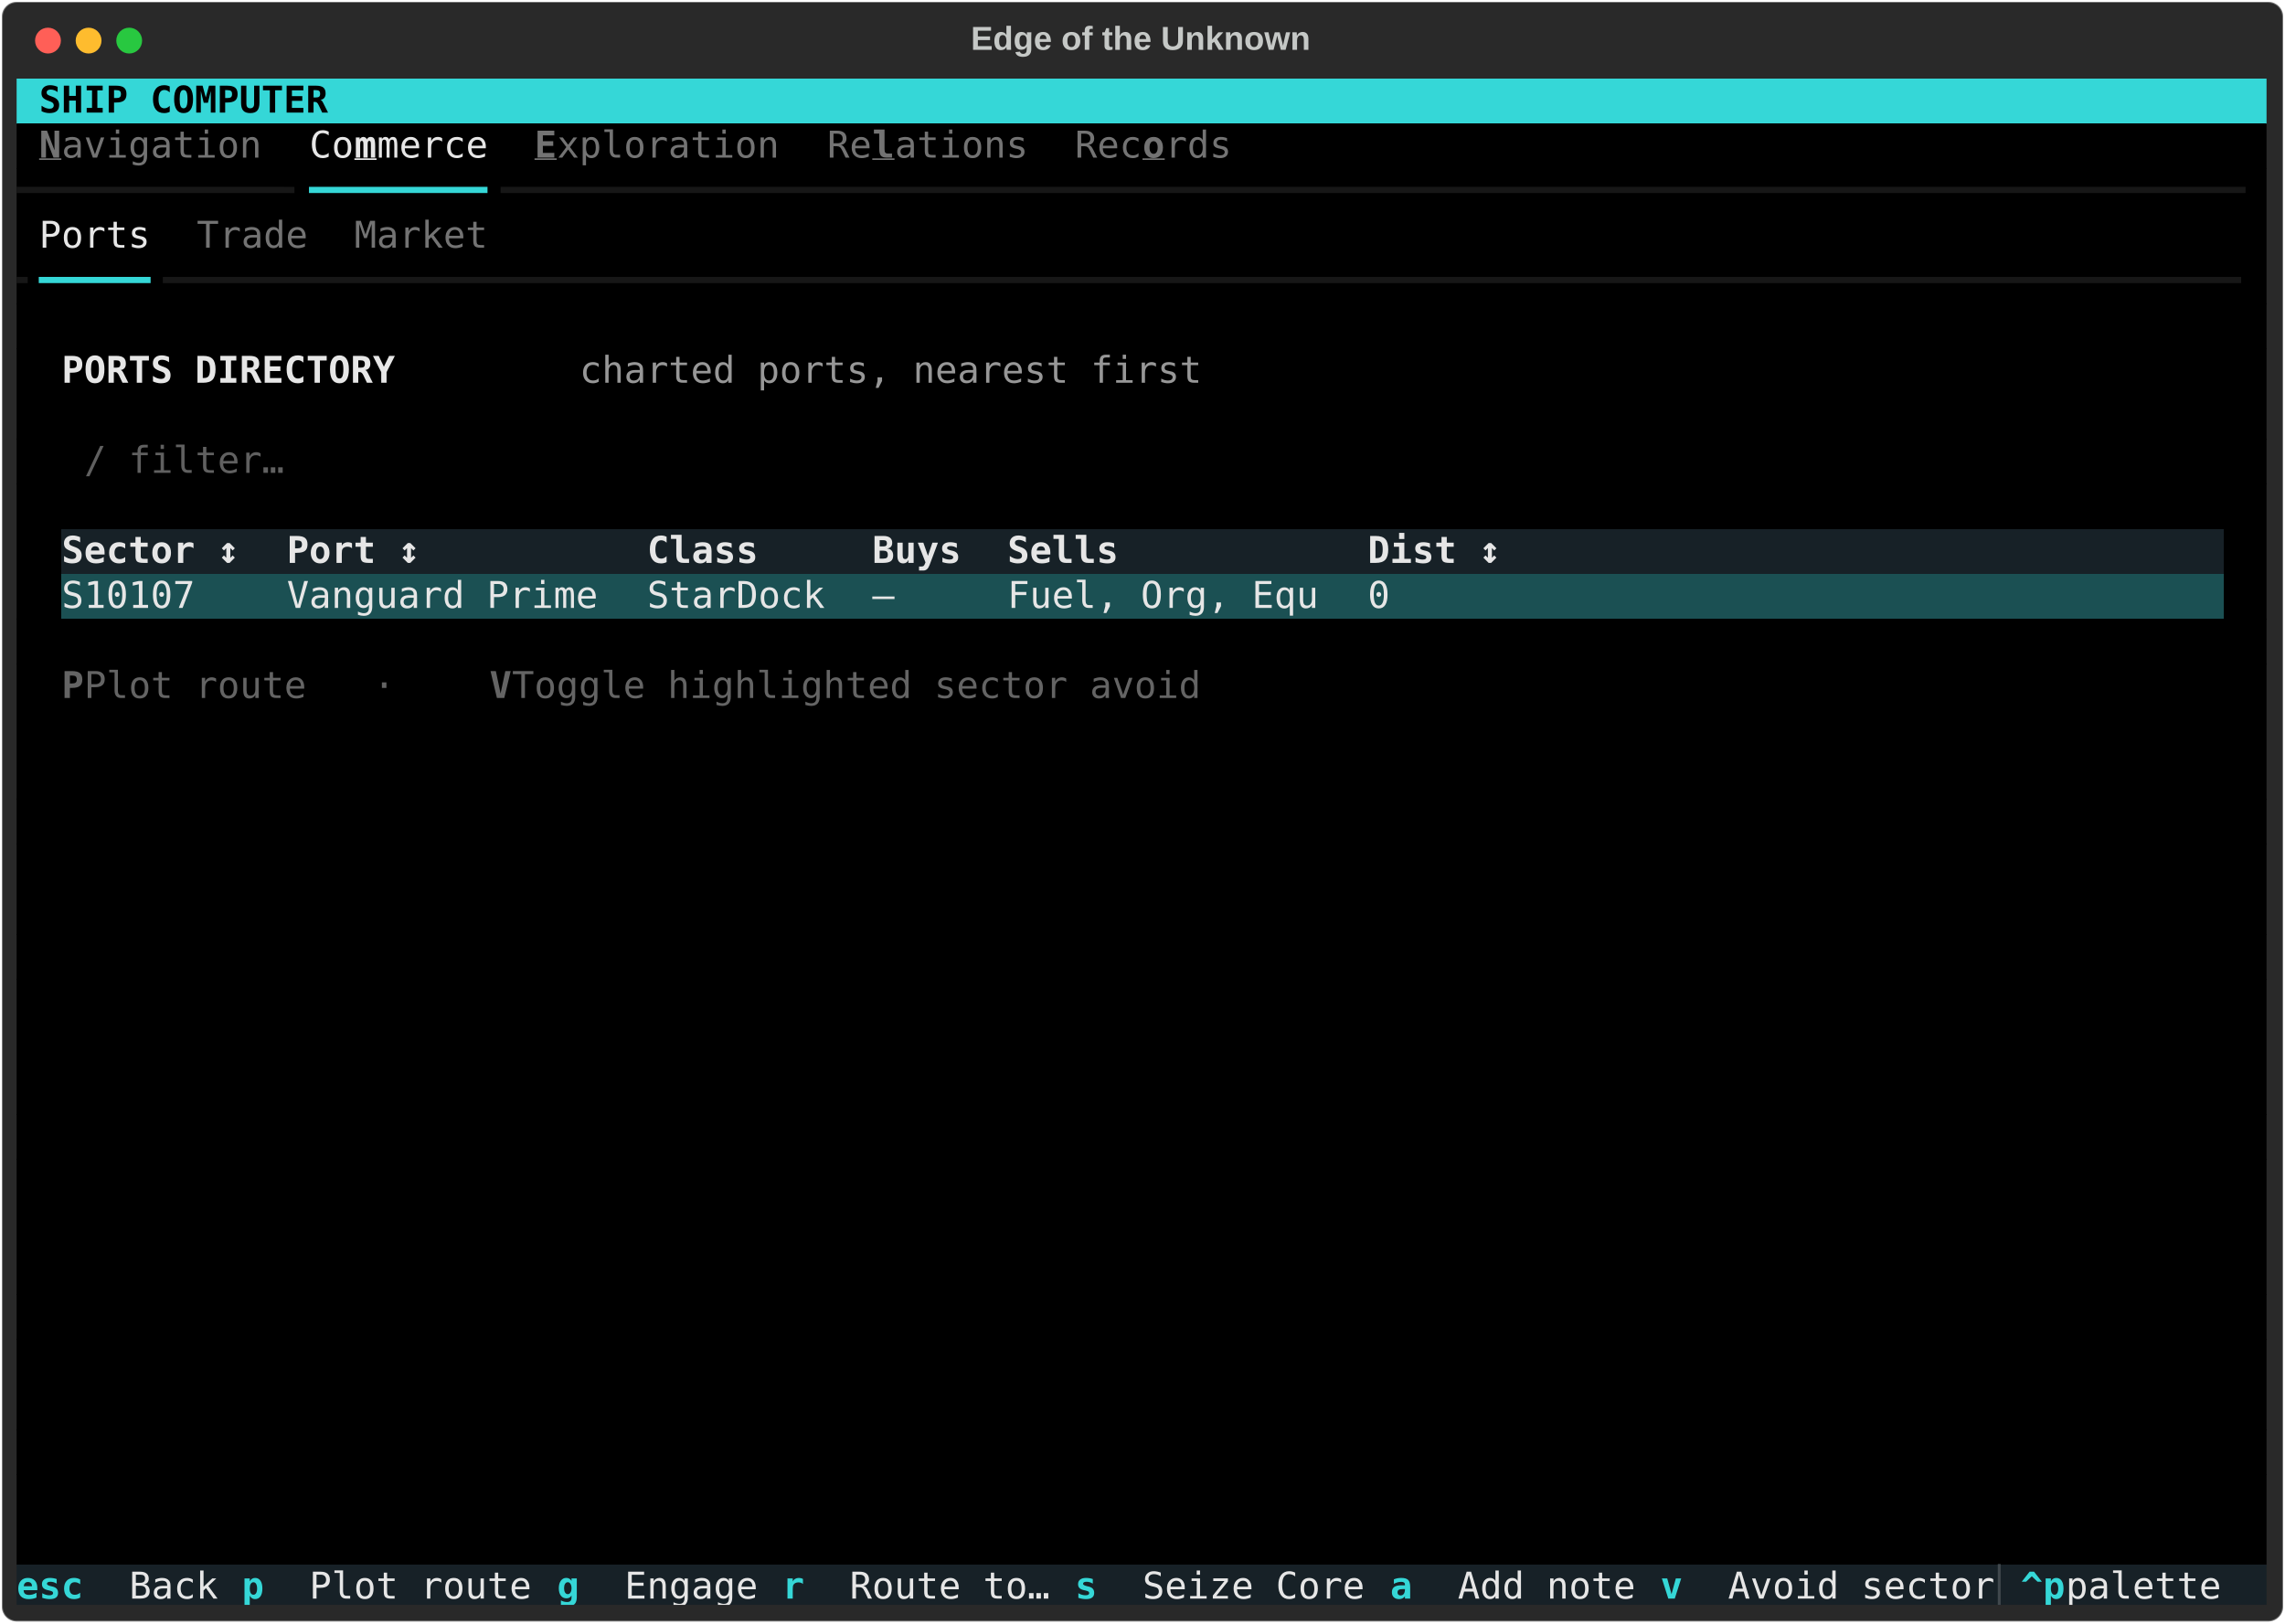
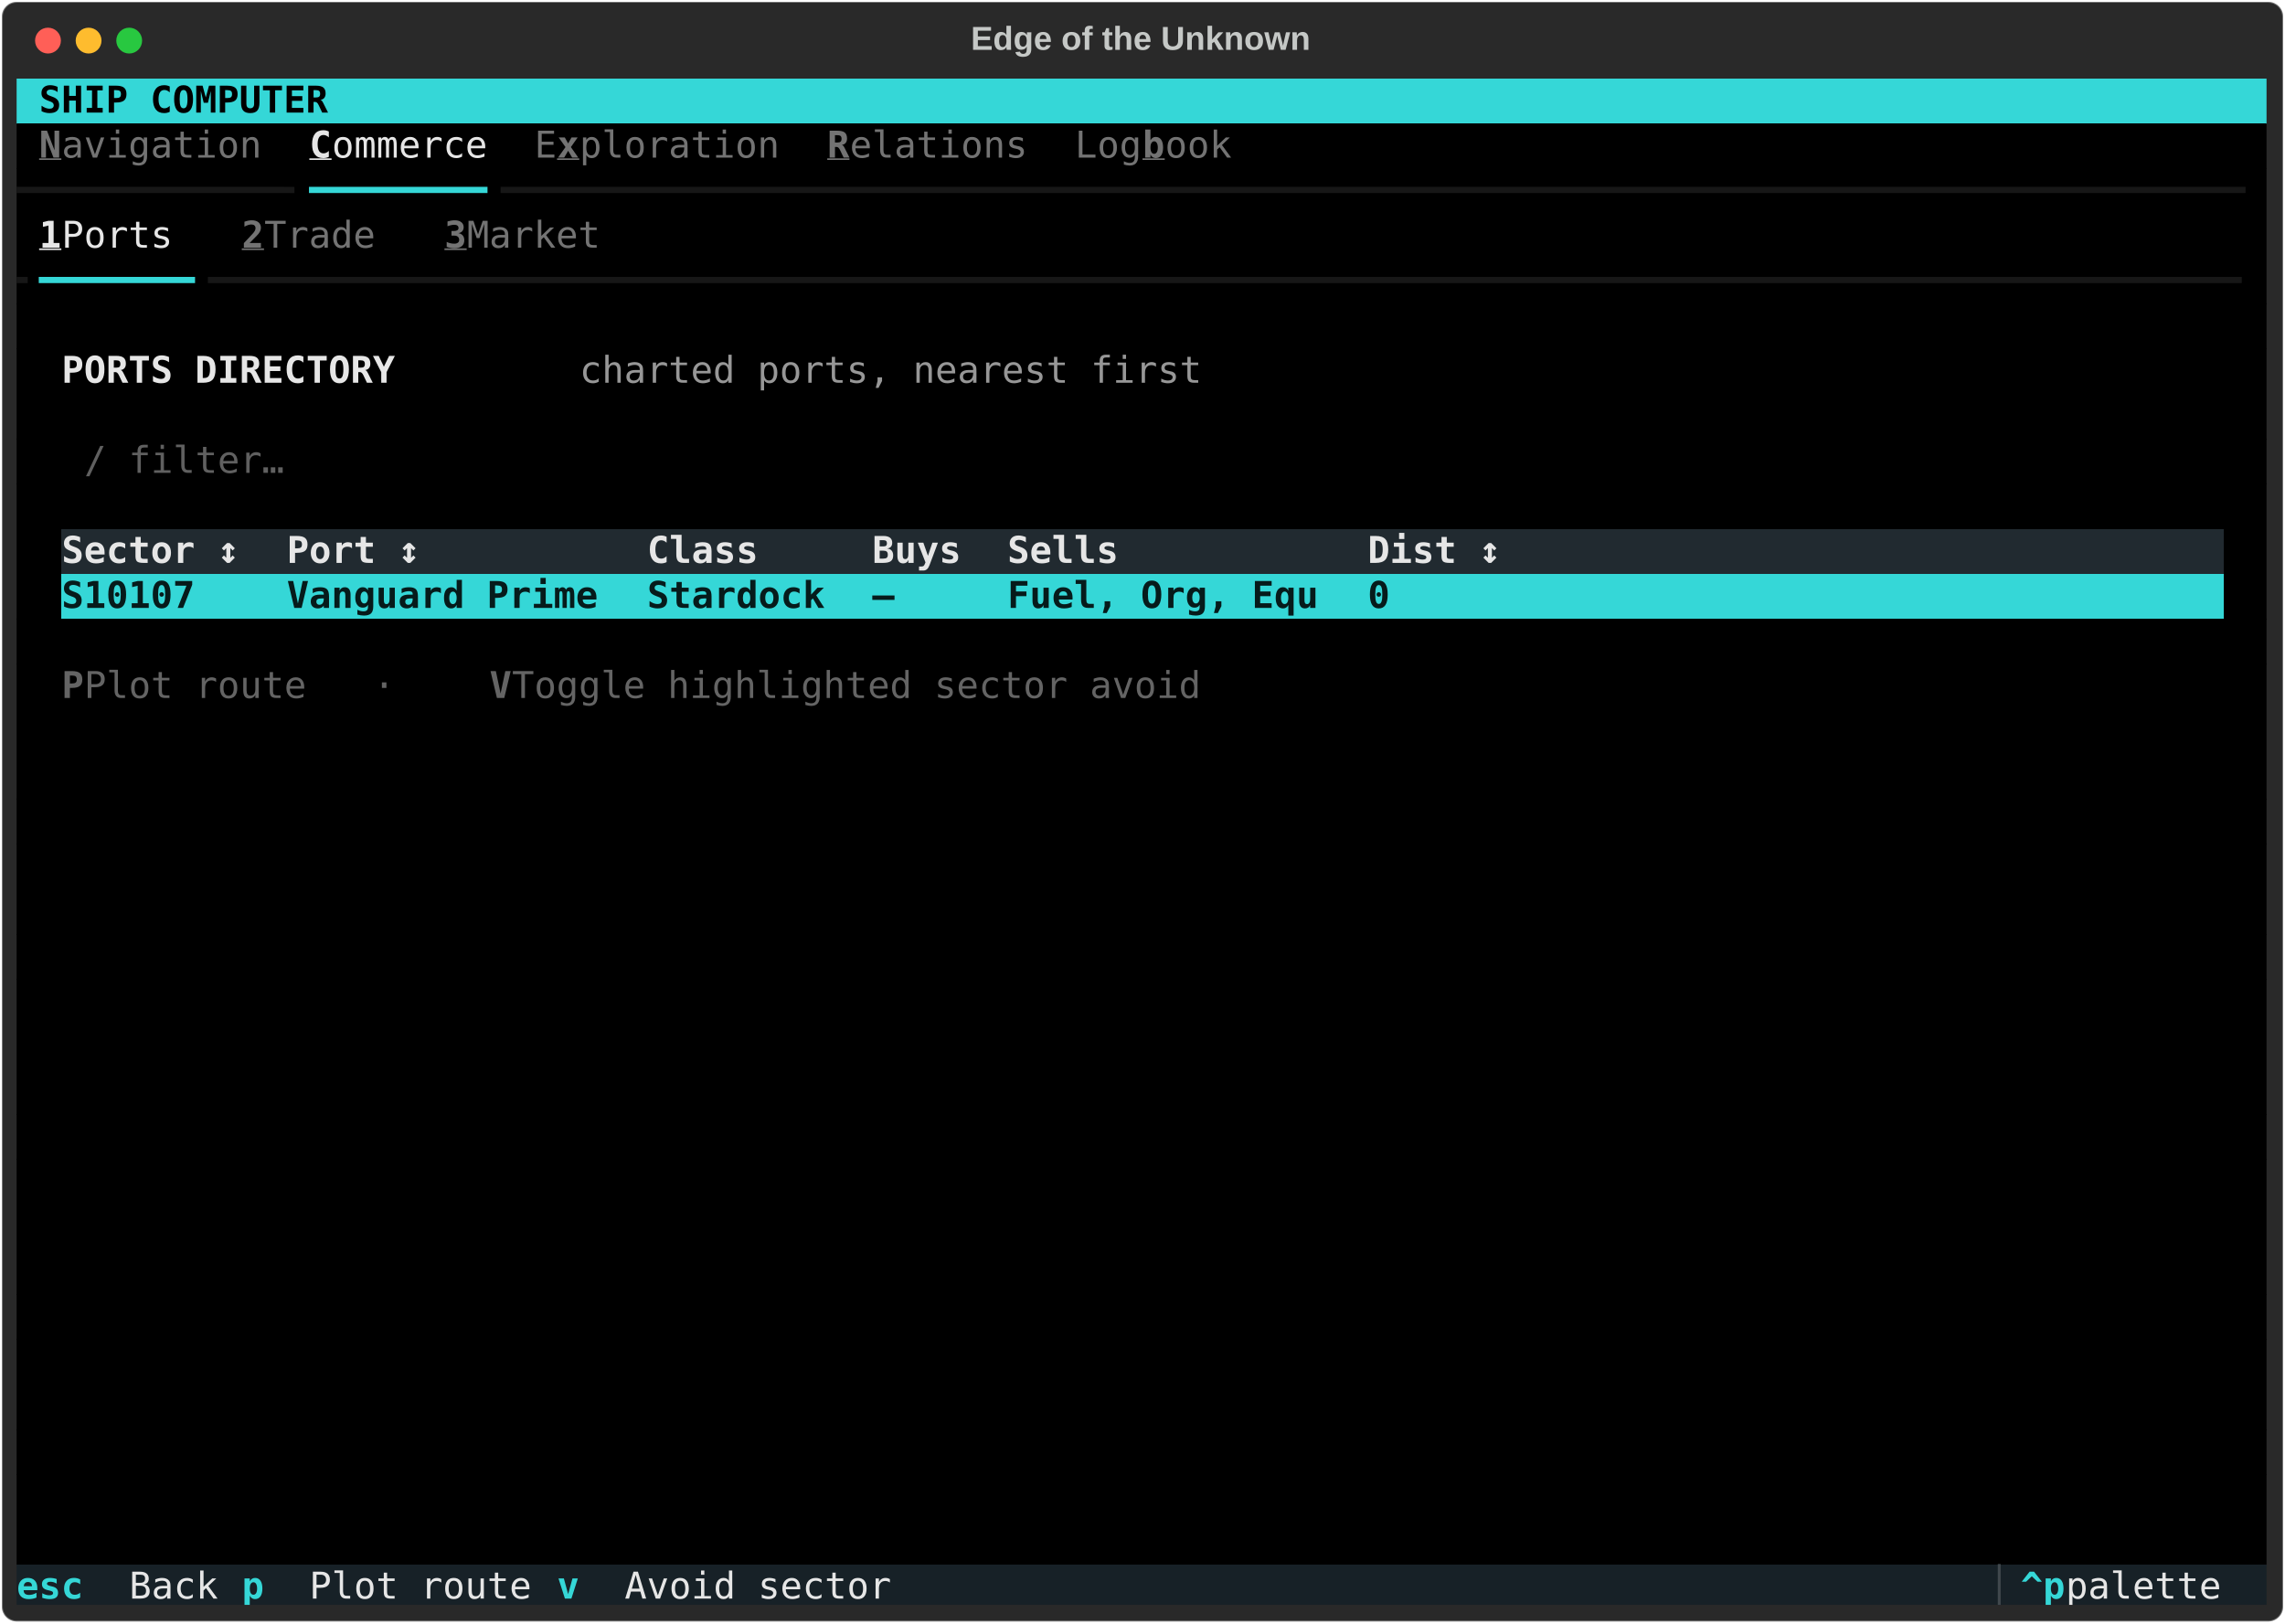
<svg xmlns="http://www.w3.org/2000/svg" class="rich-terminal" viewBox="0 0 1238 879.6">
  <style>

    @font-face {
        font-family: "Fira Code";
        src: local("FiraCode-Regular"),
                url("https://cdnjs.cloudflare.com/ajax/libs/firacode/6.2.0/woff2/FiraCode-Regular.woff2") format("woff2"),
                url("https://cdnjs.cloudflare.com/ajax/libs/firacode/6.2.0/woff/FiraCode-Regular.woff") format("woff");
        font-style: normal;
        font-weight: 400;
    }
    @font-face {
        font-family: "Fira Code";
        src: local("FiraCode-Bold"),
                url("https://cdnjs.cloudflare.com/ajax/libs/firacode/6.2.0/woff2/FiraCode-Bold.woff2") format("woff2"),
                url("https://cdnjs.cloudflare.com/ajax/libs/firacode/6.2.0/woff/FiraCode-Bold.woff") format("woff");
        font-style: bold;
        font-weight: 700;
    }

    .terminal-matrix {
        font-family: Fira Code, monospace;
        font-size: 20px;
        line-height: 24.4px;
        font-variant-east-asian: full-width;
    }

    .terminal-title {
        font-size: 18px;
        font-weight: bold;
        font-family: arial;
    }

    .terminal-r1 { fill: #c5c8c6 }
.terminal-r2 { fill: #000000;font-weight: bold }
.terminal-r3 { fill: #737373;font-weight: bold;text-decoration: underline; }
.terminal-r4 { fill: #737373 }
- .terminal-r5 { fill: #e6e6e6 }
- .terminal-r6 { fill: #e6e6e6;font-weight: bold;text-decoration: underline; }
+ .terminal-r5 { fill: #e6e6e6;font-weight: bold;text-decoration: underline; }
+ .terminal-r6 { fill: #e6e6e6 }
.terminal-r7 { fill: #171717 }
.terminal-r8 { fill: #35d7d7 }
.terminal-r9 { fill: #e6e6e6;font-weight: bold }
.terminal-r10 { fill: #979797 }
.terminal-r11 { fill: #606060 }
.terminal-r12 { fill: #999999 }
- .terminal-r13 { fill: #646464;font-weight: bold }
- .terminal-r14 { fill: #646464 }
- .terminal-r15 { fill: #35d7d7;font-weight: bold }
- .terminal-r16 { fill: #40484d }
+ .terminal-r13 { fill: #061b1b;font-weight: bold }
+ .terminal-r14 { fill: #646464;font-weight: bold }
+ .terminal-r15 { fill: #646464 }
+ .terminal-r16 { fill: #35d7d7;font-weight: bold }
+ .terminal-r17 { fill: #40484d }
    </style>
  <defs>
    <clipPath id="terminal-clip-terminal">
      <rect x="0" y="0" width="1219.0" height="828.6" />
    </clipPath>
    <clipPath id="terminal-line-0">
      <rect x="0" y="1.5" width="1220" height="24.65" />
    </clipPath>
    <clipPath id="terminal-line-1">
      <rect x="0" y="25.9" width="1220" height="24.65" />
    </clipPath>
    <clipPath id="terminal-line-2">
      <rect x="0" y="50.3" width="1220" height="24.65" />
    </clipPath>
    <clipPath id="terminal-line-3">
      <rect x="0" y="74.7" width="1220" height="24.65" />
    </clipPath>
    <clipPath id="terminal-line-4">
      <rect x="0" y="99.1" width="1220" height="24.65" />
    </clipPath>
    <clipPath id="terminal-line-5">
      <rect x="0" y="123.5" width="1220" height="24.65" />
    </clipPath>
    <clipPath id="terminal-line-6">
      <rect x="0" y="147.9" width="1220" height="24.65" />
    </clipPath>
    <clipPath id="terminal-line-7">
      <rect x="0" y="172.3" width="1220" height="24.65" />
    </clipPath>
    <clipPath id="terminal-line-8">
      <rect x="0" y="196.7" width="1220" height="24.65" />
    </clipPath>
    <clipPath id="terminal-line-9">
      <rect x="0" y="221.1" width="1220" height="24.65" />
    </clipPath>
    <clipPath id="terminal-line-10">
      <rect x="0" y="245.5" width="1220" height="24.65" />
    </clipPath>
    <clipPath id="terminal-line-11">
      <rect x="0" y="269.9" width="1220" height="24.65" />
    </clipPath>
    <clipPath id="terminal-line-12">
      <rect x="0" y="294.3" width="1220" height="24.65" />
    </clipPath>
    <clipPath id="terminal-line-13">
      <rect x="0" y="318.7" width="1220" height="24.65" />
    </clipPath>
    <clipPath id="terminal-line-14">
      <rect x="0" y="343.1" width="1220" height="24.65" />
    </clipPath>
    <clipPath id="terminal-line-15">
      <rect x="0" y="367.5" width="1220" height="24.65" />
    </clipPath>
    <clipPath id="terminal-line-16">
      <rect x="0" y="391.9" width="1220" height="24.65" />
    </clipPath>
    <clipPath id="terminal-line-17">
      <rect x="0" y="416.3" width="1220" height="24.65" />
    </clipPath>
    <clipPath id="terminal-line-18">
      <rect x="0" y="440.7" width="1220" height="24.65" />
    </clipPath>
    <clipPath id="terminal-line-19">
      <rect x="0" y="465.1" width="1220" height="24.65" />
    </clipPath>
    <clipPath id="terminal-line-20">
      <rect x="0" y="489.5" width="1220" height="24.65" />
    </clipPath>
    <clipPath id="terminal-line-21">
      <rect x="0" y="513.9" width="1220" height="24.65" />
    </clipPath>
    <clipPath id="terminal-line-22">
      <rect x="0" y="538.3" width="1220" height="24.65" />
    </clipPath>
    <clipPath id="terminal-line-23">
      <rect x="0" y="562.7" width="1220" height="24.65" />
    </clipPath>
    <clipPath id="terminal-line-24">
      <rect x="0" y="587.1" width="1220" height="24.65" />
    </clipPath>
    <clipPath id="terminal-line-25">
      <rect x="0" y="611.5" width="1220" height="24.65" />
    </clipPath>
    <clipPath id="terminal-line-26">
      <rect x="0" y="635.9" width="1220" height="24.65" />
    </clipPath>
    <clipPath id="terminal-line-27">
      <rect x="0" y="660.3" width="1220" height="24.65" />
    </clipPath>
    <clipPath id="terminal-line-28">
      <rect x="0" y="684.7" width="1220" height="24.65" />
    </clipPath>
    <clipPath id="terminal-line-29">
      <rect x="0" y="709.1" width="1220" height="24.65" />
    </clipPath>
    <clipPath id="terminal-line-30">
      <rect x="0" y="733.5" width="1220" height="24.65" />
    </clipPath>
    <clipPath id="terminal-line-31">
      <rect x="0" y="757.9" width="1220" height="24.65" />
    </clipPath>
    <clipPath id="terminal-line-32">
      <rect x="0" y="782.3" width="1220" height="24.65" />
    </clipPath>
  </defs>
  <rect fill="#292929" stroke="rgba(255,255,255,0.35)" stroke-width="1" x="1" y="1" width="1236" height="877.6" rx="8" />
  <text class="terminal-title" fill="#c5c8c6" text-anchor="middle" x="618" y="27">Edge of the Unknown</text>
  <g transform="translate(26,22)">
    <circle cx="0" cy="0" r="7" fill="#ff5f57" />
    <circle cx="22" cy="0" r="7" fill="#febc2e" />
    <circle cx="44" cy="0" r="7" fill="#28c840" />
  </g>
  <g transform="translate(9, 41)" clip-path="url(#terminal-clip-terminal)">
    <rect fill="#35d7d7" x="0" y="1.5" width="12.2" height="24.65" shape-rendering="crispEdges" />
    <rect fill="#35d7d7" x="12.2" y="1.5" width="158.6" height="24.65" shape-rendering="crispEdges" />
    <rect fill="#35d7d7" x="170.8" y="1.5" width="1049.2" height="24.65" shape-rendering="crispEdges" />
    <rect fill="#000000" x="0" y="25.9" width="12.2" height="24.65" shape-rendering="crispEdges" />
    <rect fill="#000000" x="12.2" y="25.9" width="12.2" height="24.65" shape-rendering="crispEdges" />
    <rect fill="#000000" x="24.4" y="25.9" width="109.8" height="24.65" shape-rendering="crispEdges" />
    <rect fill="#000000" x="134.2" y="25.9" width="24.4" height="24.65" shape-rendering="crispEdges" />
-     <rect fill="#000000" x="158.6" y="25.9" width="24.4" height="24.65" shape-rendering="crispEdges" />
-     <rect fill="#000000" x="183" y="25.9" width="12.2" height="24.65" shape-rendering="crispEdges" />
-     <rect fill="#000000" x="195.2" y="25.9" width="61" height="24.65" shape-rendering="crispEdges" />
+     <rect fill="#000000" x="158.6" y="25.9" width="12.2" height="24.65" shape-rendering="crispEdges" />
+     <rect fill="#000000" x="170.8" y="25.9" width="85.4" height="24.65" shape-rendering="crispEdges" />
    <rect fill="#000000" x="256.2" y="25.9" width="24.4" height="24.65" shape-rendering="crispEdges" />
    <rect fill="#000000" x="280.6" y="25.9" width="12.2" height="24.65" shape-rendering="crispEdges" />
-     <rect fill="#000000" x="292.8" y="25.9" width="122" height="24.65" shape-rendering="crispEdges" />
+     <rect fill="#000000" x="292.8" y="25.9" width="12.2" height="24.65" shape-rendering="crispEdges" />
+     <rect fill="#000000" x="305" y="25.9" width="109.8" height="24.65" shape-rendering="crispEdges" />
    <rect fill="#000000" x="414.8" y="25.9" width="24.4" height="24.65" shape-rendering="crispEdges" />
-     <rect fill="#000000" x="439.2" y="25.9" width="24.4" height="24.65" shape-rendering="crispEdges" />
-     <rect fill="#000000" x="463.6" y="25.9" width="12.2" height="24.65" shape-rendering="crispEdges" />
-     <rect fill="#000000" x="475.8" y="25.9" width="73.2" height="24.65" shape-rendering="crispEdges" />
+     <rect fill="#000000" x="439.2" y="25.9" width="12.2" height="24.65" shape-rendering="crispEdges" />
+     <rect fill="#000000" x="451.4" y="25.9" width="97.6" height="24.65" shape-rendering="crispEdges" />
    <rect fill="#000000" x="549" y="25.9" width="24.4" height="24.65" shape-rendering="crispEdges" />
    <rect fill="#000000" x="573.4" y="25.9" width="36.6" height="24.65" shape-rendering="crispEdges" />
    <rect fill="#000000" x="610" y="25.9" width="12.2" height="24.65" shape-rendering="crispEdges" />
    <rect fill="#000000" x="622.2" y="25.9" width="36.6" height="24.65" shape-rendering="crispEdges" />
    <rect fill="#000000" x="658.8" y="25.9" width="561.2" height="24.65" shape-rendering="crispEdges" />
    <rect fill="#000000" x="0" y="50.3" width="158.6" height="24.65" shape-rendering="crispEdges" />
    <rect fill="#000000" x="158.6" y="50.3" width="97.6" height="24.65" shape-rendering="crispEdges" />
    <rect fill="#000000" x="256.2" y="50.3" width="963.8" height="24.65" shape-rendering="crispEdges" />
    <rect fill="#000000" x="0" y="74.7" width="12.2" height="24.65" shape-rendering="crispEdges" />
-     <rect fill="#000000" x="12.2" y="74.7" width="61" height="24.65" shape-rendering="crispEdges" />
-     <rect fill="#000000" x="73.2" y="74.7" width="24.4" height="24.65" shape-rendering="crispEdges" />
-     <rect fill="#000000" x="97.6" y="74.7" width="61" height="24.65" shape-rendering="crispEdges" />
-     <rect fill="#000000" x="158.6" y="74.7" width="24.4" height="24.65" shape-rendering="crispEdges" />
-     <rect fill="#000000" x="183" y="74.7" width="73.2" height="24.65" shape-rendering="crispEdges" />
-     <rect fill="#000000" x="256.2" y="74.7" width="963.8" height="24.65" shape-rendering="crispEdges" />
+     <rect fill="#000000" x="12.2" y="74.7" width="12.2" height="24.65" shape-rendering="crispEdges" />
+     <rect fill="#000000" x="24.4" y="74.7" width="73.2" height="24.65" shape-rendering="crispEdges" />
+     <rect fill="#000000" x="97.6" y="74.7" width="24.4" height="24.65" shape-rendering="crispEdges" />
+     <rect fill="#000000" x="122" y="74.7" width="12.2" height="24.65" shape-rendering="crispEdges" />
+     <rect fill="#000000" x="134.2" y="74.7" width="73.2" height="24.65" shape-rendering="crispEdges" />
+     <rect fill="#000000" x="207.4" y="74.7" width="24.4" height="24.65" shape-rendering="crispEdges" />
+     <rect fill="#000000" x="231.8" y="74.7" width="12.2" height="24.65" shape-rendering="crispEdges" />
+     <rect fill="#000000" x="244" y="74.7" width="85.4" height="24.65" shape-rendering="crispEdges" />
+     <rect fill="#000000" x="329.4" y="74.7" width="890.6" height="24.65" shape-rendering="crispEdges" />
    <rect fill="#000000" x="0" y="99.1" width="12.2" height="24.65" shape-rendering="crispEdges" />
-     <rect fill="#000000" x="12.2" y="99.1" width="61" height="24.65" shape-rendering="crispEdges" />
-     <rect fill="#000000" x="73.2" y="99.1" width="1146.8" height="24.65" shape-rendering="crispEdges" />
+     <rect fill="#000000" x="12.2" y="99.1" width="85.4" height="24.65" shape-rendering="crispEdges" />
+     <rect fill="#000000" x="97.6" y="99.1" width="1122.4" height="24.65" shape-rendering="crispEdges" />
    <rect fill="#000000" x="0" y="123.5" width="1220" height="24.65" shape-rendering="crispEdges" />
    <rect fill="#000000" x="0" y="147.9" width="24.4" height="24.65" shape-rendering="crispEdges" />
    <rect fill="#000000" x="24.4" y="147.9" width="183" height="24.65" shape-rendering="crispEdges" />
    <rect fill="#000000" x="207.4" y="147.9" width="97.6" height="24.65" shape-rendering="crispEdges" />
    <rect fill="#000000" x="305" y="147.9" width="341.6" height="24.65" shape-rendering="crispEdges" />
    <rect fill="#000000" x="646.6" y="147.9" width="573.4" height="24.65" shape-rendering="crispEdges" />
    <rect fill="#000000" x="0" y="172.3" width="1220" height="24.65" shape-rendering="crispEdges" />
    <rect fill="#000000" x="0" y="196.7" width="36.6" height="24.65" shape-rendering="crispEdges" />
    <rect fill="#000000" x="36.6" y="196.7" width="109.8" height="24.65" shape-rendering="crispEdges" />
    <rect fill="#000000" x="146.4" y="196.7" width="1037" height="24.65" shape-rendering="crispEdges" />
    <rect fill="#000000" x="1183.4" y="196.7" width="36.6" height="24.65" shape-rendering="crispEdges" />
    <rect fill="#000000" x="0" y="221.1" width="1220" height="24.65" shape-rendering="crispEdges" />
    <rect fill="#000000" x="0" y="245.5" width="24.4" height="24.65" shape-rendering="crispEdges" />
-     <rect fill="#172127" x="24.4" y="245.5" width="122" height="24.65" shape-rendering="crispEdges" />
-     <rect fill="#172127" x="146.4" y="245.5" width="195.2" height="24.65" shape-rendering="crispEdges" />
-     <rect fill="#172127" x="341.6" y="245.5" width="122" height="24.65" shape-rendering="crispEdges" />
-     <rect fill="#172127" x="463.6" y="245.5" width="73.2" height="24.65" shape-rendering="crispEdges" />
-     <rect fill="#172127" x="536.8" y="245.5" width="195.2" height="24.65" shape-rendering="crispEdges" />
-     <rect fill="#172127" x="732" y="245.5" width="97.6" height="24.65" shape-rendering="crispEdges" />
-     <rect fill="#172127" x="829.6" y="245.5" width="366" height="24.65" shape-rendering="crispEdges" />
+     <rect fill="#212a30" x="24.4" y="245.5" width="122" height="24.65" shape-rendering="crispEdges" />
+     <rect fill="#212a30" x="146.4" y="245.5" width="195.2" height="24.65" shape-rendering="crispEdges" />
+     <rect fill="#212a30" x="341.6" y="245.5" width="122" height="24.65" shape-rendering="crispEdges" />
+     <rect fill="#212a30" x="463.6" y="245.5" width="73.2" height="24.65" shape-rendering="crispEdges" />
+     <rect fill="#212a30" x="536.8" y="245.5" width="195.2" height="24.65" shape-rendering="crispEdges" />
+     <rect fill="#212a30" x="732" y="245.5" width="97.6" height="24.65" shape-rendering="crispEdges" />
+     <rect fill="#212a30" x="829.6" y="245.5" width="366" height="24.65" shape-rendering="crispEdges" />
    <rect fill="#000000" x="1195.6" y="245.5" width="24.4" height="24.65" shape-rendering="crispEdges" />
    <rect fill="#000000" x="0" y="269.9" width="24.4" height="24.65" shape-rendering="crispEdges" />
-     <rect fill="#1b5053" x="24.4" y="269.9" width="122" height="24.65" shape-rendering="crispEdges" />
-     <rect fill="#1b5053" x="146.4" y="269.9" width="195.2" height="24.65" shape-rendering="crispEdges" />
-     <rect fill="#1b5053" x="341.6" y="269.9" width="122" height="24.65" shape-rendering="crispEdges" />
-     <rect fill="#1b5053" x="463.6" y="269.9" width="73.2" height="24.65" shape-rendering="crispEdges" />
-     <rect fill="#1b5053" x="536.8" y="269.9" width="195.2" height="24.65" shape-rendering="crispEdges" />
-     <rect fill="#1b5053" x="732" y="269.9" width="97.6" height="24.65" shape-rendering="crispEdges" />
-     <rect fill="#1b5053" x="829.6" y="269.9" width="366" height="24.65" shape-rendering="crispEdges" />
+     <rect fill="#35d7d7" x="24.4" y="269.9" width="122" height="24.65" shape-rendering="crispEdges" />
+     <rect fill="#35d7d7" x="146.4" y="269.9" width="195.2" height="24.65" shape-rendering="crispEdges" />
+     <rect fill="#35d7d7" x="341.6" y="269.9" width="122" height="24.65" shape-rendering="crispEdges" />
+     <rect fill="#35d7d7" x="463.6" y="269.9" width="73.2" height="24.65" shape-rendering="crispEdges" />
+     <rect fill="#35d7d7" x="536.8" y="269.9" width="195.2" height="24.65" shape-rendering="crispEdges" />
+     <rect fill="#35d7d7" x="732" y="269.9" width="97.6" height="24.65" shape-rendering="crispEdges" />
+     <rect fill="#35d7d7" x="829.6" y="269.9" width="366" height="24.65" shape-rendering="crispEdges" />
    <rect fill="#000000" x="1195.6" y="269.9" width="24.4" height="24.65" shape-rendering="crispEdges" />
    <rect fill="#000000" x="0" y="294.3" width="1220" height="24.65" shape-rendering="crispEdges" />
    <rect fill="#000000" x="0" y="318.7" width="24.4" height="24.65" shape-rendering="crispEdges" />
    <rect fill="#000000" x="24.4" y="318.7" width="12.2" height="24.65" shape-rendering="crispEdges" />
    <rect fill="#000000" x="36.6" y="318.7" width="219.6" height="24.65" shape-rendering="crispEdges" />
    <rect fill="#000000" x="256.2" y="318.7" width="12.2" height="24.65" shape-rendering="crispEdges" />
    <rect fill="#000000" x="268.4" y="318.7" width="390.4" height="24.65" shape-rendering="crispEdges" />
    <rect fill="#000000" x="658.8" y="318.7" width="561.2" height="24.65" shape-rendering="crispEdges" />
    <rect fill="#000000" x="0" y="343.1" width="1220" height="24.65" shape-rendering="crispEdges" />
    <rect fill="#000000" x="0" y="367.5" width="1220" height="24.65" shape-rendering="crispEdges" />
    <rect fill="#000000" x="0" y="391.9" width="1220" height="24.65" shape-rendering="crispEdges" />
    <rect fill="#000000" x="0" y="416.3" width="1220" height="24.65" shape-rendering="crispEdges" />
    <rect fill="#000000" x="0" y="440.7" width="1220" height="24.65" shape-rendering="crispEdges" />
    <rect fill="#000000" x="0" y="465.1" width="1220" height="24.65" shape-rendering="crispEdges" />
    <rect fill="#000000" x="0" y="489.5" width="1220" height="24.65" shape-rendering="crispEdges" />
    <rect fill="#000000" x="0" y="513.9" width="1220" height="24.65" shape-rendering="crispEdges" />
    <rect fill="#000000" x="0" y="538.3" width="1220" height="24.65" shape-rendering="crispEdges" />
    <rect fill="#000000" x="0" y="562.7" width="1220" height="24.65" shape-rendering="crispEdges" />
    <rect fill="#000000" x="0" y="587.1" width="1220" height="24.65" shape-rendering="crispEdges" />
    <rect fill="#000000" x="0" y="611.5" width="1220" height="24.65" shape-rendering="crispEdges" />
    <rect fill="#000000" x="0" y="635.9" width="1220" height="24.65" shape-rendering="crispEdges" />
    <rect fill="#000000" x="0" y="660.3" width="1220" height="24.65" shape-rendering="crispEdges" />
    <rect fill="#000000" x="0" y="684.7" width="1220" height="24.65" shape-rendering="crispEdges" />
    <rect fill="#000000" x="0" y="709.1" width="1220" height="24.65" shape-rendering="crispEdges" />
    <rect fill="#000000" x="0" y="733.5" width="1220" height="24.65" shape-rendering="crispEdges" />
    <rect fill="#000000" x="0" y="757.9" width="1220" height="24.65" shape-rendering="crispEdges" />
    <rect fill="#000000" x="0" y="782.3" width="1220" height="24.65" shape-rendering="crispEdges" />
    <rect fill="#172127" x="0" y="806.7" width="61" height="24.65" shape-rendering="crispEdges" />
    <rect fill="#172127" x="61" y="806.7" width="61" height="24.65" shape-rendering="crispEdges" />
    <rect fill="#172127" x="122" y="806.7" width="36.6" height="24.65" shape-rendering="crispEdges" />
    <rect fill="#172127" x="158.6" y="806.7" width="134.2" height="24.65" shape-rendering="crispEdges" />
    <rect fill="#172127" x="292.8" y="806.7" width="36.6" height="24.65" shape-rendering="crispEdges" />
-     <rect fill="#172127" x="329.4" y="806.7" width="85.4" height="24.65" shape-rendering="crispEdges" />
-     <rect fill="#172127" x="414.8" y="806.7" width="36.6" height="24.65" shape-rendering="crispEdges" />
-     <rect fill="#172127" x="451.4" y="806.7" width="122" height="24.65" shape-rendering="crispEdges" />
-     <rect fill="#172127" x="573.4" y="806.7" width="36.6" height="24.65" shape-rendering="crispEdges" />
-     <rect fill="#172127" x="610" y="806.7" width="134.2" height="24.65" shape-rendering="crispEdges" />
-     <rect fill="#172127" x="744.2" y="806.7" width="36.6" height="24.65" shape-rendering="crispEdges" />
-     <rect fill="#172127" x="780.8" y="806.7" width="109.8" height="24.65" shape-rendering="crispEdges" />
-     <rect fill="#172127" x="890.6" y="806.7" width="36.6" height="24.65" shape-rendering="crispEdges" />
-     <rect fill="#172127" x="927.2" y="806.7" width="146.4" height="24.65" shape-rendering="crispEdges" />
+     <rect fill="#172127" x="329.4" y="806.7" width="158.6" height="24.65" shape-rendering="crispEdges" />
+     <rect fill="#172127" x="488" y="806.7" width="585.6" height="24.65" shape-rendering="crispEdges" />
    <rect fill="#172127" x="1073.6" y="806.7" width="12.2" height="24.65" shape-rendering="crispEdges" />
    <rect fill="#172127" x="1085.8" y="806.7" width="24.4" height="24.65" shape-rendering="crispEdges" />
    <rect fill="#172127" x="1110.2" y="806.7" width="97.6" height="24.65" shape-rendering="crispEdges" />
    <rect fill="#172127" x="1207.8" y="806.7" width="12.2" height="24.65" shape-rendering="crispEdges" />
    <g class="terminal-matrix">
      <text class="terminal-r2" x="12.2" y="20" textLength="158.6" clip-path="url(#terminal-line-0)">SHIP COMPUTER</text>
      <text class="terminal-r1" x="1220" y="20" textLength="12.2" clip-path="url(#terminal-line-0)">
</text>
      <text class="terminal-r3" x="12.2" y="44.4" textLength="12.2" clip-path="url(#terminal-line-1)">N</text>
      <text class="terminal-r4" x="24.4" y="44.4" textLength="109.8" clip-path="url(#terminal-line-1)">avigation</text>
-       <text class="terminal-r5" x="158.6" y="44.4" textLength="24.4" clip-path="url(#terminal-line-1)">Co</text>
-       <text class="terminal-r6" x="183" y="44.4" textLength="12.2" clip-path="url(#terminal-line-1)">m</text>
-       <text class="terminal-r5" x="195.2" y="44.4" textLength="61" clip-path="url(#terminal-line-1)">merce</text>
-       <text class="terminal-r3" x="280.6" y="44.4" textLength="12.2" clip-path="url(#terminal-line-1)">E</text>
-       <text class="terminal-r4" x="292.8" y="44.4" textLength="122" clip-path="url(#terminal-line-1)">xploration</text>
-       <text class="terminal-r4" x="439.2" y="44.4" textLength="24.4" clip-path="url(#terminal-line-1)">Re</text>
-       <text class="terminal-r3" x="463.6" y="44.4" textLength="12.2" clip-path="url(#terminal-line-1)">l</text>
-       <text class="terminal-r4" x="475.8" y="44.4" textLength="73.2" clip-path="url(#terminal-line-1)">ations</text>
-       <text class="terminal-r4" x="573.4" y="44.4" textLength="36.6" clip-path="url(#terminal-line-1)">Rec</text>
-       <text class="terminal-r3" x="610" y="44.4" textLength="12.2" clip-path="url(#terminal-line-1)">o</text>
-       <text class="terminal-r4" x="622.2" y="44.4" textLength="36.6" clip-path="url(#terminal-line-1)">rds</text>
+       <text class="terminal-r5" x="158.6" y="44.4" textLength="12.2" clip-path="url(#terminal-line-1)">C</text>
+       <text class="terminal-r6" x="170.8" y="44.4" textLength="85.4" clip-path="url(#terminal-line-1)">ommerce</text>
+       <text class="terminal-r4" x="280.6" y="44.4" textLength="12.2" clip-path="url(#terminal-line-1)">E</text>
+       <text class="terminal-r3" x="292.8" y="44.4" textLength="12.2" clip-path="url(#terminal-line-1)">x</text>
+       <text class="terminal-r4" x="305" y="44.4" textLength="109.8" clip-path="url(#terminal-line-1)">ploration</text>
+       <text class="terminal-r3" x="439.2" y="44.4" textLength="12.2" clip-path="url(#terminal-line-1)">R</text>
+       <text class="terminal-r4" x="451.4" y="44.4" textLength="97.6" clip-path="url(#terminal-line-1)">elations</text>
+       <text class="terminal-r4" x="573.4" y="44.4" textLength="36.6" clip-path="url(#terminal-line-1)">Log</text>
+       <text class="terminal-r3" x="610" y="44.4" textLength="12.2" clip-path="url(#terminal-line-1)">b</text>
+       <text class="terminal-r4" x="622.2" y="44.4" textLength="36.6" clip-path="url(#terminal-line-1)">ook</text>
      <text class="terminal-r1" x="1220" y="44.4" textLength="12.2" clip-path="url(#terminal-line-1)">
</text>
      <text class="terminal-r7" x="0" y="68.8" textLength="158.6" clip-path="url(#terminal-line-2)">━━━━━━━━━━━━╸</text>
      <text class="terminal-r8" x="158.6" y="68.8" textLength="97.6" clip-path="url(#terminal-line-2)">━━━━━━━━</text>
      <text class="terminal-r7" x="256.2" y="68.8" textLength="963.8" clip-path="url(#terminal-line-2)">╺━━━━━━━━━━━━━━━━━━━━━━━━━━━━━━━━━━━━━━━━━━━━━━━━━━━━━━━━━━━━━━━━━━━━━━━━━━━━━━</text>
      <text class="terminal-r1" x="1220" y="68.8" textLength="12.2" clip-path="url(#terminal-line-2)">
</text>
-       <text class="terminal-r5" x="12.2" y="93.2" textLength="61" clip-path="url(#terminal-line-3)">Ports</text>
-       <text class="terminal-r4" x="97.6" y="93.2" textLength="61" clip-path="url(#terminal-line-3)">Trade</text>
-       <text class="terminal-r4" x="183" y="93.2" textLength="73.2" clip-path="url(#terminal-line-3)">Market</text>
+       <text class="terminal-r5" x="12.2" y="93.2" textLength="12.2" clip-path="url(#terminal-line-3)">1</text>
+       <text class="terminal-r6" x="24.4" y="93.2" textLength="73.2" clip-path="url(#terminal-line-3)"> Ports</text>
+       <text class="terminal-r3" x="122" y="93.2" textLength="12.2" clip-path="url(#terminal-line-3)">2</text>
+       <text class="terminal-r4" x="134.2" y="93.2" textLength="73.2" clip-path="url(#terminal-line-3)"> Trade</text>
+       <text class="terminal-r3" x="231.8" y="93.2" textLength="12.2" clip-path="url(#terminal-line-3)">3</text>
+       <text class="terminal-r4" x="244" y="93.2" textLength="85.4" clip-path="url(#terminal-line-3)"> Market</text>
      <text class="terminal-r1" x="1220" y="93.2" textLength="12.2" clip-path="url(#terminal-line-3)">
</text>
      <text class="terminal-r7" x="0" y="117.6" textLength="12.2" clip-path="url(#terminal-line-4)">╸</text>
-       <text class="terminal-r8" x="12.2" y="117.6" textLength="61" clip-path="url(#terminal-line-4)">━━━━━</text>
-       <text class="terminal-r7" x="73.2" y="117.6" textLength="1146.8" clip-path="url(#terminal-line-4)">╺━━━━━━━━━━━━━━━━━━━━━━━━━━━━━━━━━━━━━━━━━━━━━━━━━━━━━━━━━━━━━━━━━━━━━━━━━━━━━━━━━━━━━━━━━━━━━</text>
+       <text class="terminal-r8" x="12.2" y="117.6" textLength="85.4" clip-path="url(#terminal-line-4)">━━━━━━━</text>
+       <text class="terminal-r7" x="97.6" y="117.6" textLength="1122.4" clip-path="url(#terminal-line-4)">╺━━━━━━━━━━━━━━━━━━━━━━━━━━━━━━━━━━━━━━━━━━━━━━━━━━━━━━━━━━━━━━━━━━━━━━━━━━━━━━━━━━━━━━━━━━━</text>
      <text class="terminal-r1" x="1220" y="117.6" textLength="12.2" clip-path="url(#terminal-line-4)">
</text>
      <text class="terminal-r1" x="1220" y="142" textLength="12.2" clip-path="url(#terminal-line-5)">
</text>
      <text class="terminal-r9" x="24.4" y="166.4" textLength="183" clip-path="url(#terminal-line-6)">PORTS DIRECTORY</text>
      <text class="terminal-r10" x="305" y="166.4" textLength="341.6" clip-path="url(#terminal-line-6)">charted ports, nearest first</text>
      <text class="terminal-r1" x="1220" y="166.4" textLength="12.2" clip-path="url(#terminal-line-6)">
</text>
      <text class="terminal-r1" x="1220" y="190.8" textLength="12.2" clip-path="url(#terminal-line-7)">
</text>
      <text class="terminal-r11" x="36.6" y="215.2" textLength="109.8" clip-path="url(#terminal-line-8)">/ filter…</text>
      <text class="terminal-r1" x="1220" y="215.2" textLength="12.2" clip-path="url(#terminal-line-8)">
</text>
      <text class="terminal-r1" x="1220" y="239.6" textLength="12.2" clip-path="url(#terminal-line-9)">
</text>
      <text class="terminal-r9" x="24.4" y="264" textLength="122" clip-path="url(#terminal-line-10)"> Sector ↕ </text>
      <text class="terminal-r9" x="146.4" y="264" textLength="195.2" clip-path="url(#terminal-line-10)"> Port ↕         </text>
      <text class="terminal-r9" x="341.6" y="264" textLength="122" clip-path="url(#terminal-line-10)"> Class    </text>
      <text class="terminal-r9" x="463.6" y="264" textLength="73.2" clip-path="url(#terminal-line-10)"> Buys </text>
      <text class="terminal-r9" x="536.8" y="264" textLength="195.2" clip-path="url(#terminal-line-10)"> Sells          </text>
      <text class="terminal-r9" x="732" y="264" textLength="97.6" clip-path="url(#terminal-line-10)"> Dist ↕ </text>
      <text class="terminal-r1" x="1220" y="264" textLength="12.2" clip-path="url(#terminal-line-10)">
</text>
-       <text class="terminal-r5" x="24.4" y="288.4" textLength="122" clip-path="url(#terminal-line-11)"> S10107   </text>
-       <text class="terminal-r5" x="146.4" y="288.4" textLength="195.2" clip-path="url(#terminal-line-11)"> Vanguard Prime </text>
-       <text class="terminal-r5" x="341.6" y="288.4" textLength="122" clip-path="url(#terminal-line-11)"> StarDock </text>
-       <text class="terminal-r5" x="463.6" y="288.4" textLength="73.2" clip-path="url(#terminal-line-11)"> —    </text>
-       <text class="terminal-r5" x="536.8" y="288.4" textLength="195.2" clip-path="url(#terminal-line-11)"> Fuel, Org, Equ </text>
-       <text class="terminal-r5" x="732" y="288.4" textLength="97.6" clip-path="url(#terminal-line-11)">      0 </text>
+       <text class="terminal-r13" x="24.4" y="288.4" textLength="122" clip-path="url(#terminal-line-11)"> S10107   </text>
+       <text class="terminal-r13" x="146.4" y="288.4" textLength="195.2" clip-path="url(#terminal-line-11)"> Vanguard Prime </text>
+       <text class="terminal-r13" x="341.6" y="288.4" textLength="122" clip-path="url(#terminal-line-11)"> Stardock </text>
+       <text class="terminal-r13" x="463.6" y="288.4" textLength="73.2" clip-path="url(#terminal-line-11)"> —    </text>
+       <text class="terminal-r13" x="536.8" y="288.4" textLength="195.2" clip-path="url(#terminal-line-11)"> Fuel, Org, Equ </text>
+       <text class="terminal-r13" x="732" y="288.4" textLength="97.6" clip-path="url(#terminal-line-11)">      0 </text>
      <text class="terminal-r1" x="1220" y="288.4" textLength="12.2" clip-path="url(#terminal-line-11)">
</text>
      <text class="terminal-r1" x="1220" y="312.8" textLength="12.2" clip-path="url(#terminal-line-12)">
</text>
-       <text class="terminal-r13" x="24.4" y="337.2" textLength="12.2" clip-path="url(#terminal-line-13)">P</text>
-       <text class="terminal-r14" x="36.6" y="337.2" textLength="219.6" clip-path="url(#terminal-line-13)"> Plot route   ·   </text>
-       <text class="terminal-r13" x="256.2" y="337.2" textLength="12.2" clip-path="url(#terminal-line-13)">V</text>
-       <text class="terminal-r14" x="268.4" y="337.2" textLength="390.4" clip-path="url(#terminal-line-13)"> Toggle highlighted sector avoid</text>
+       <text class="terminal-r14" x="24.4" y="337.2" textLength="12.2" clip-path="url(#terminal-line-13)">P</text>
+       <text class="terminal-r15" x="36.6" y="337.2" textLength="219.6" clip-path="url(#terminal-line-13)"> Plot route   ·   </text>
+       <text class="terminal-r14" x="256.2" y="337.2" textLength="12.2" clip-path="url(#terminal-line-13)">V</text>
+       <text class="terminal-r15" x="268.4" y="337.2" textLength="390.4" clip-path="url(#terminal-line-13)"> Toggle highlighted sector avoid</text>
      <text class="terminal-r1" x="1220" y="337.2" textLength="12.2" clip-path="url(#terminal-line-13)">
</text>
      <text class="terminal-r1" x="1220" y="361.6" textLength="12.2" clip-path="url(#terminal-line-14)">
</text>
      <text class="terminal-r1" x="1220" y="386" textLength="12.2" clip-path="url(#terminal-line-15)">
</text>
      <text class="terminal-r1" x="1220" y="410.4" textLength="12.2" clip-path="url(#terminal-line-16)">
</text>
      <text class="terminal-r1" x="1220" y="434.8" textLength="12.2" clip-path="url(#terminal-line-17)">
</text>
      <text class="terminal-r1" x="1220" y="459.2" textLength="12.2" clip-path="url(#terminal-line-18)">
</text>
      <text class="terminal-r1" x="1220" y="483.6" textLength="12.2" clip-path="url(#terminal-line-19)">
</text>
      <text class="terminal-r1" x="1220" y="508" textLength="12.2" clip-path="url(#terminal-line-20)">
</text>
      <text class="terminal-r1" x="1220" y="532.4" textLength="12.2" clip-path="url(#terminal-line-21)">
</text>
      <text class="terminal-r1" x="1220" y="556.8" textLength="12.2" clip-path="url(#terminal-line-22)">
</text>
      <text class="terminal-r1" x="1220" y="581.2" textLength="12.2" clip-path="url(#terminal-line-23)">
</text>
      <text class="terminal-r1" x="1220" y="605.6" textLength="12.2" clip-path="url(#terminal-line-24)">
</text>
      <text class="terminal-r1" x="1220" y="630" textLength="12.2" clip-path="url(#terminal-line-25)">
</text>
      <text class="terminal-r1" x="1220" y="654.4" textLength="12.2" clip-path="url(#terminal-line-26)">
</text>
      <text class="terminal-r1" x="1220" y="678.8" textLength="12.2" clip-path="url(#terminal-line-27)">
</text>
      <text class="terminal-r1" x="1220" y="703.2" textLength="12.2" clip-path="url(#terminal-line-28)">
</text>
      <text class="terminal-r1" x="1220" y="727.6" textLength="12.2" clip-path="url(#terminal-line-29)">
</text>
      <text class="terminal-r1" x="1220" y="752" textLength="12.2" clip-path="url(#terminal-line-30)">
</text>
      <text class="terminal-r1" x="1220" y="776.4" textLength="12.2" clip-path="url(#terminal-line-31)">
</text>
      <text class="terminal-r1" x="1220" y="800.8" textLength="12.2" clip-path="url(#terminal-line-32)">
</text>
-       <text class="terminal-r15" x="0" y="825.2" textLength="61" clip-path="url(#terminal-line-33)"> esc </text>
-       <text class="terminal-r5" x="61" y="825.2" textLength="61" clip-path="url(#terminal-line-33)">Back </text>
-       <text class="terminal-r15" x="122" y="825.2" textLength="36.6" clip-path="url(#terminal-line-33)"> p </text>
-       <text class="terminal-r5" x="158.6" y="825.2" textLength="134.2" clip-path="url(#terminal-line-33)">Plot route </text>
-       <text class="terminal-r15" x="292.8" y="825.2" textLength="36.6" clip-path="url(#terminal-line-33)"> g </text>
-       <text class="terminal-r5" x="329.4" y="825.2" textLength="85.4" clip-path="url(#terminal-line-33)">Engage </text>
-       <text class="terminal-r15" x="414.8" y="825.2" textLength="36.6" clip-path="url(#terminal-line-33)"> r </text>
-       <text class="terminal-r5" x="451.4" y="825.2" textLength="122" clip-path="url(#terminal-line-33)">Route to… </text>
-       <text class="terminal-r15" x="573.4" y="825.2" textLength="36.6" clip-path="url(#terminal-line-33)"> s </text>
-       <text class="terminal-r5" x="610" y="825.2" textLength="134.2" clip-path="url(#terminal-line-33)">Seize Core </text>
-       <text class="terminal-r15" x="744.2" y="825.2" textLength="36.6" clip-path="url(#terminal-line-33)"> a </text>
-       <text class="terminal-r5" x="780.8" y="825.2" textLength="109.8" clip-path="url(#terminal-line-33)">Add note </text>
-       <text class="terminal-r15" x="890.6" y="825.2" textLength="36.6" clip-path="url(#terminal-line-33)"> v </text>
-       <text class="terminal-r5" x="927.2" y="825.2" textLength="146.4" clip-path="url(#terminal-line-33)">Avoid sector</text>
-       <text class="terminal-r16" x="1073.6" y="825.2" textLength="12.2" clip-path="url(#terminal-line-33)">▏</text>
-       <text class="terminal-r15" x="1085.8" y="825.2" textLength="24.4" clip-path="url(#terminal-line-33)">^p</text>
-       <text class="terminal-r5" x="1110.2" y="825.2" textLength="97.6" clip-path="url(#terminal-line-33)"> palette</text>
+       <text class="terminal-r16" x="0" y="825.2" textLength="61" clip-path="url(#terminal-line-33)"> esc </text>
+       <text class="terminal-r6" x="61" y="825.2" textLength="61" clip-path="url(#terminal-line-33)">Back </text>
+       <text class="terminal-r16" x="122" y="825.2" textLength="36.6" clip-path="url(#terminal-line-33)"> p </text>
+       <text class="terminal-r6" x="158.6" y="825.2" textLength="134.2" clip-path="url(#terminal-line-33)">Plot route </text>
+       <text class="terminal-r16" x="292.8" y="825.2" textLength="36.6" clip-path="url(#terminal-line-33)"> v </text>
+       <text class="terminal-r6" x="329.4" y="825.2" textLength="158.6" clip-path="url(#terminal-line-33)">Avoid sector </text>
+       <text class="terminal-r17" x="1073.6" y="825.2" textLength="12.2" clip-path="url(#terminal-line-33)">▏</text>
+       <text class="terminal-r16" x="1085.8" y="825.2" textLength="24.4" clip-path="url(#terminal-line-33)">^p</text>
+       <text class="terminal-r6" x="1110.2" y="825.2" textLength="97.6" clip-path="url(#terminal-line-33)"> palette</text>
    </g>
  </g>
</svg>
